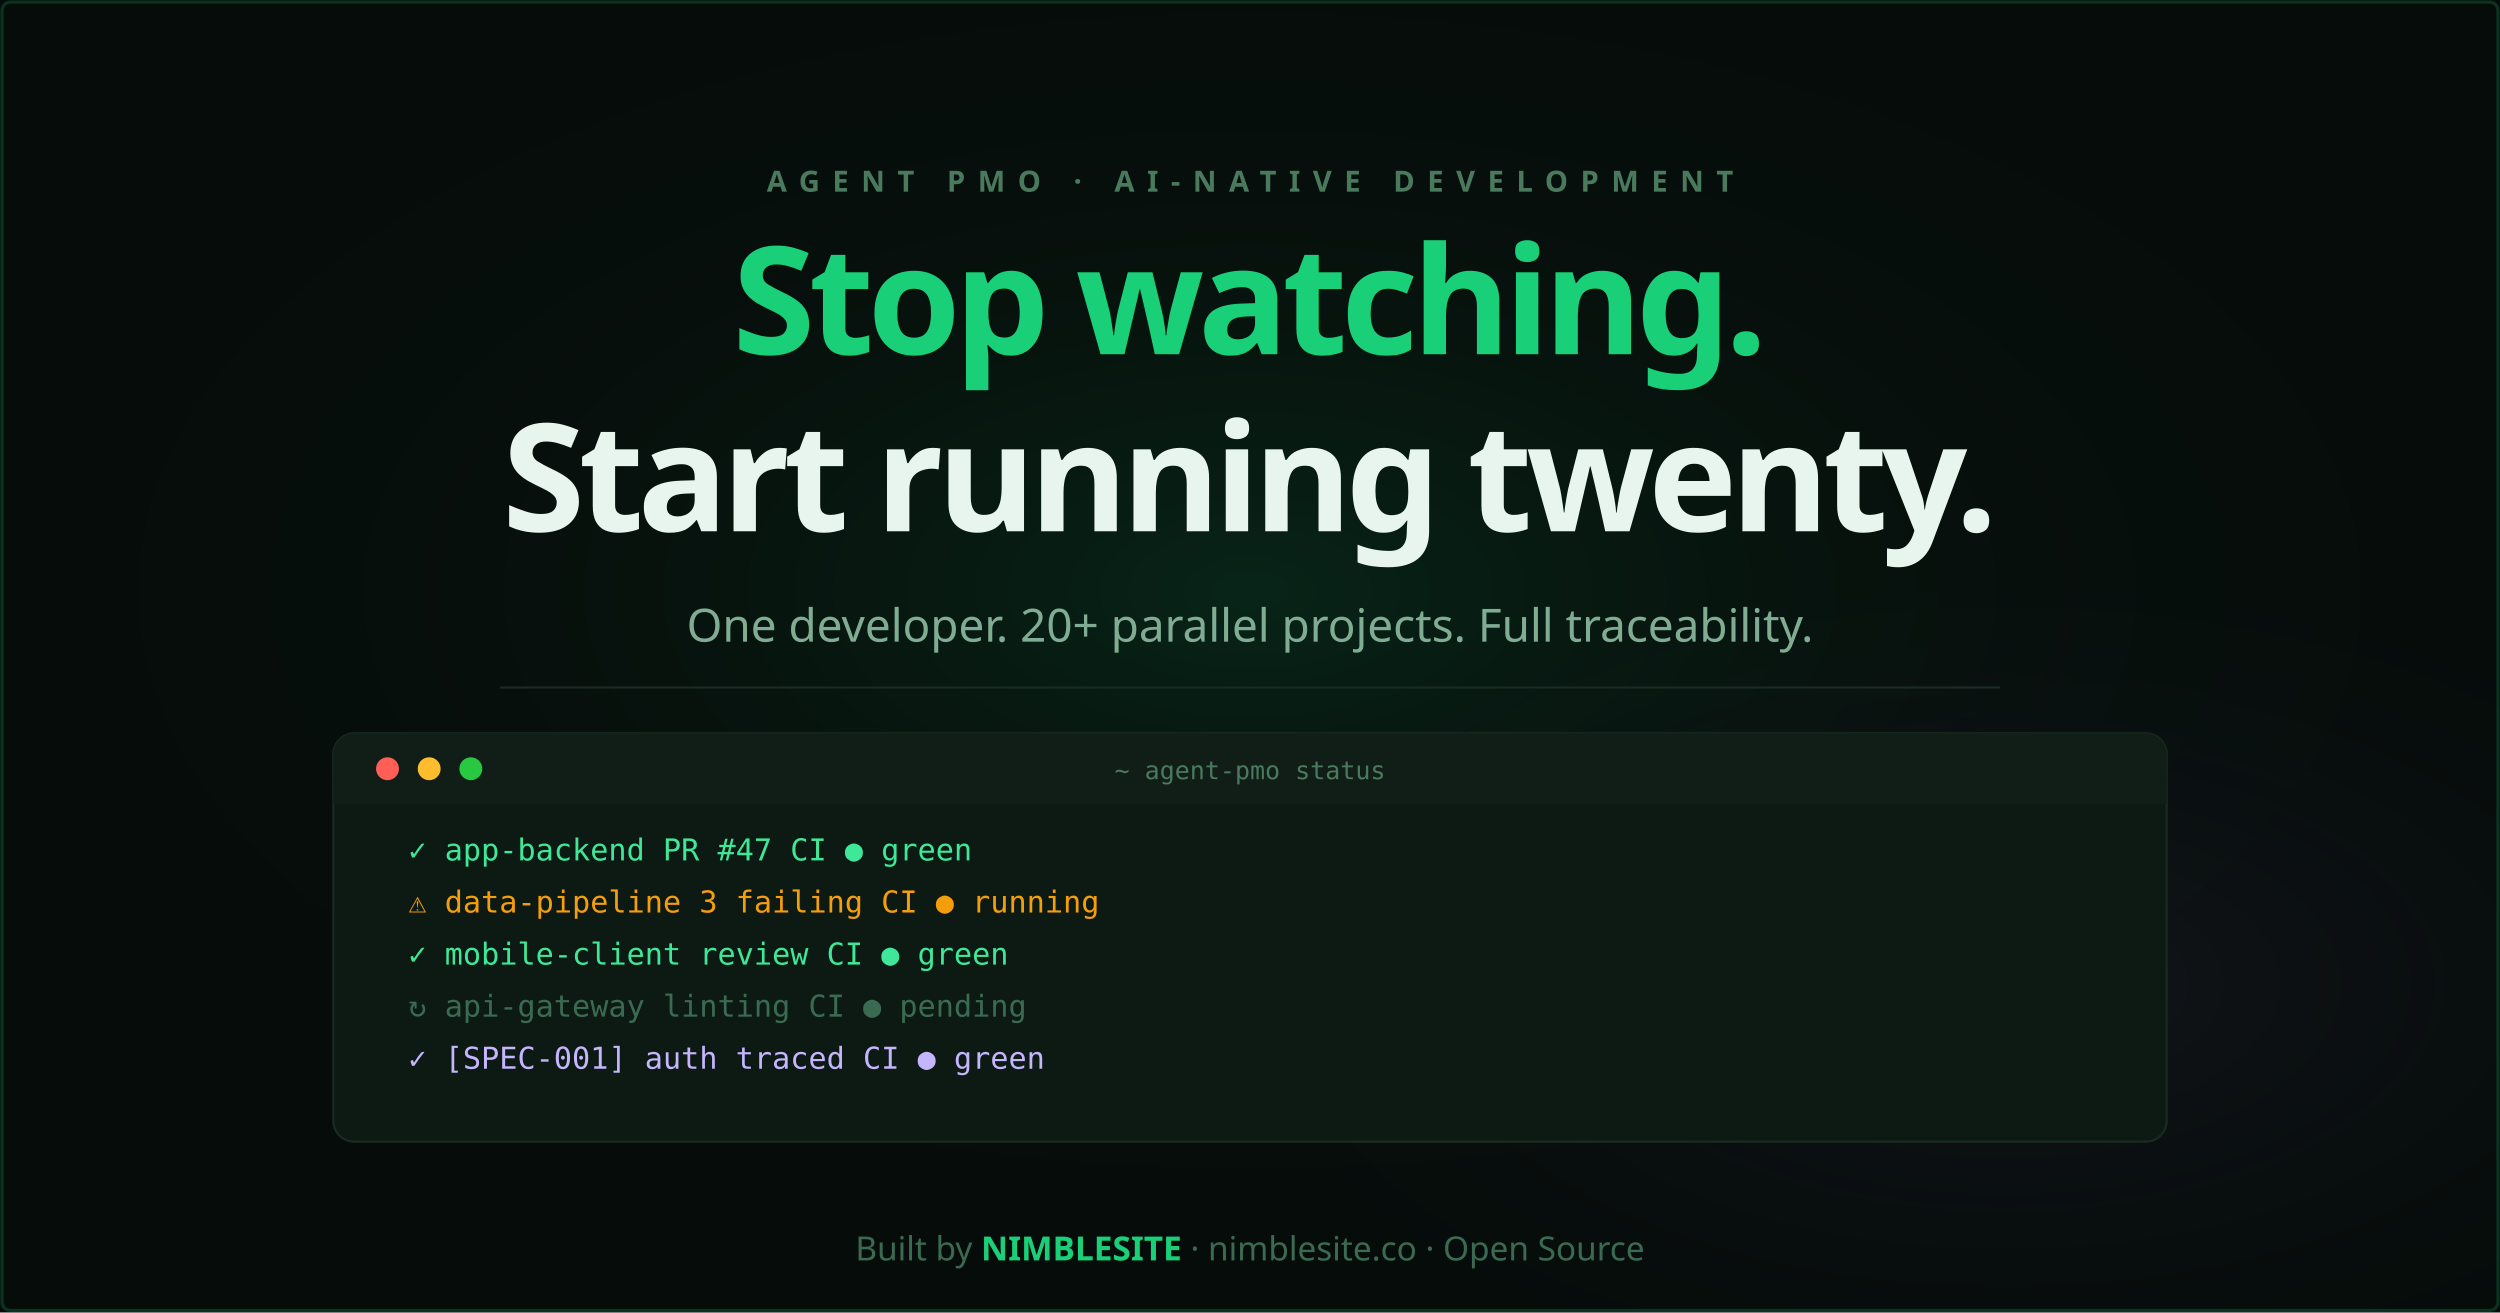
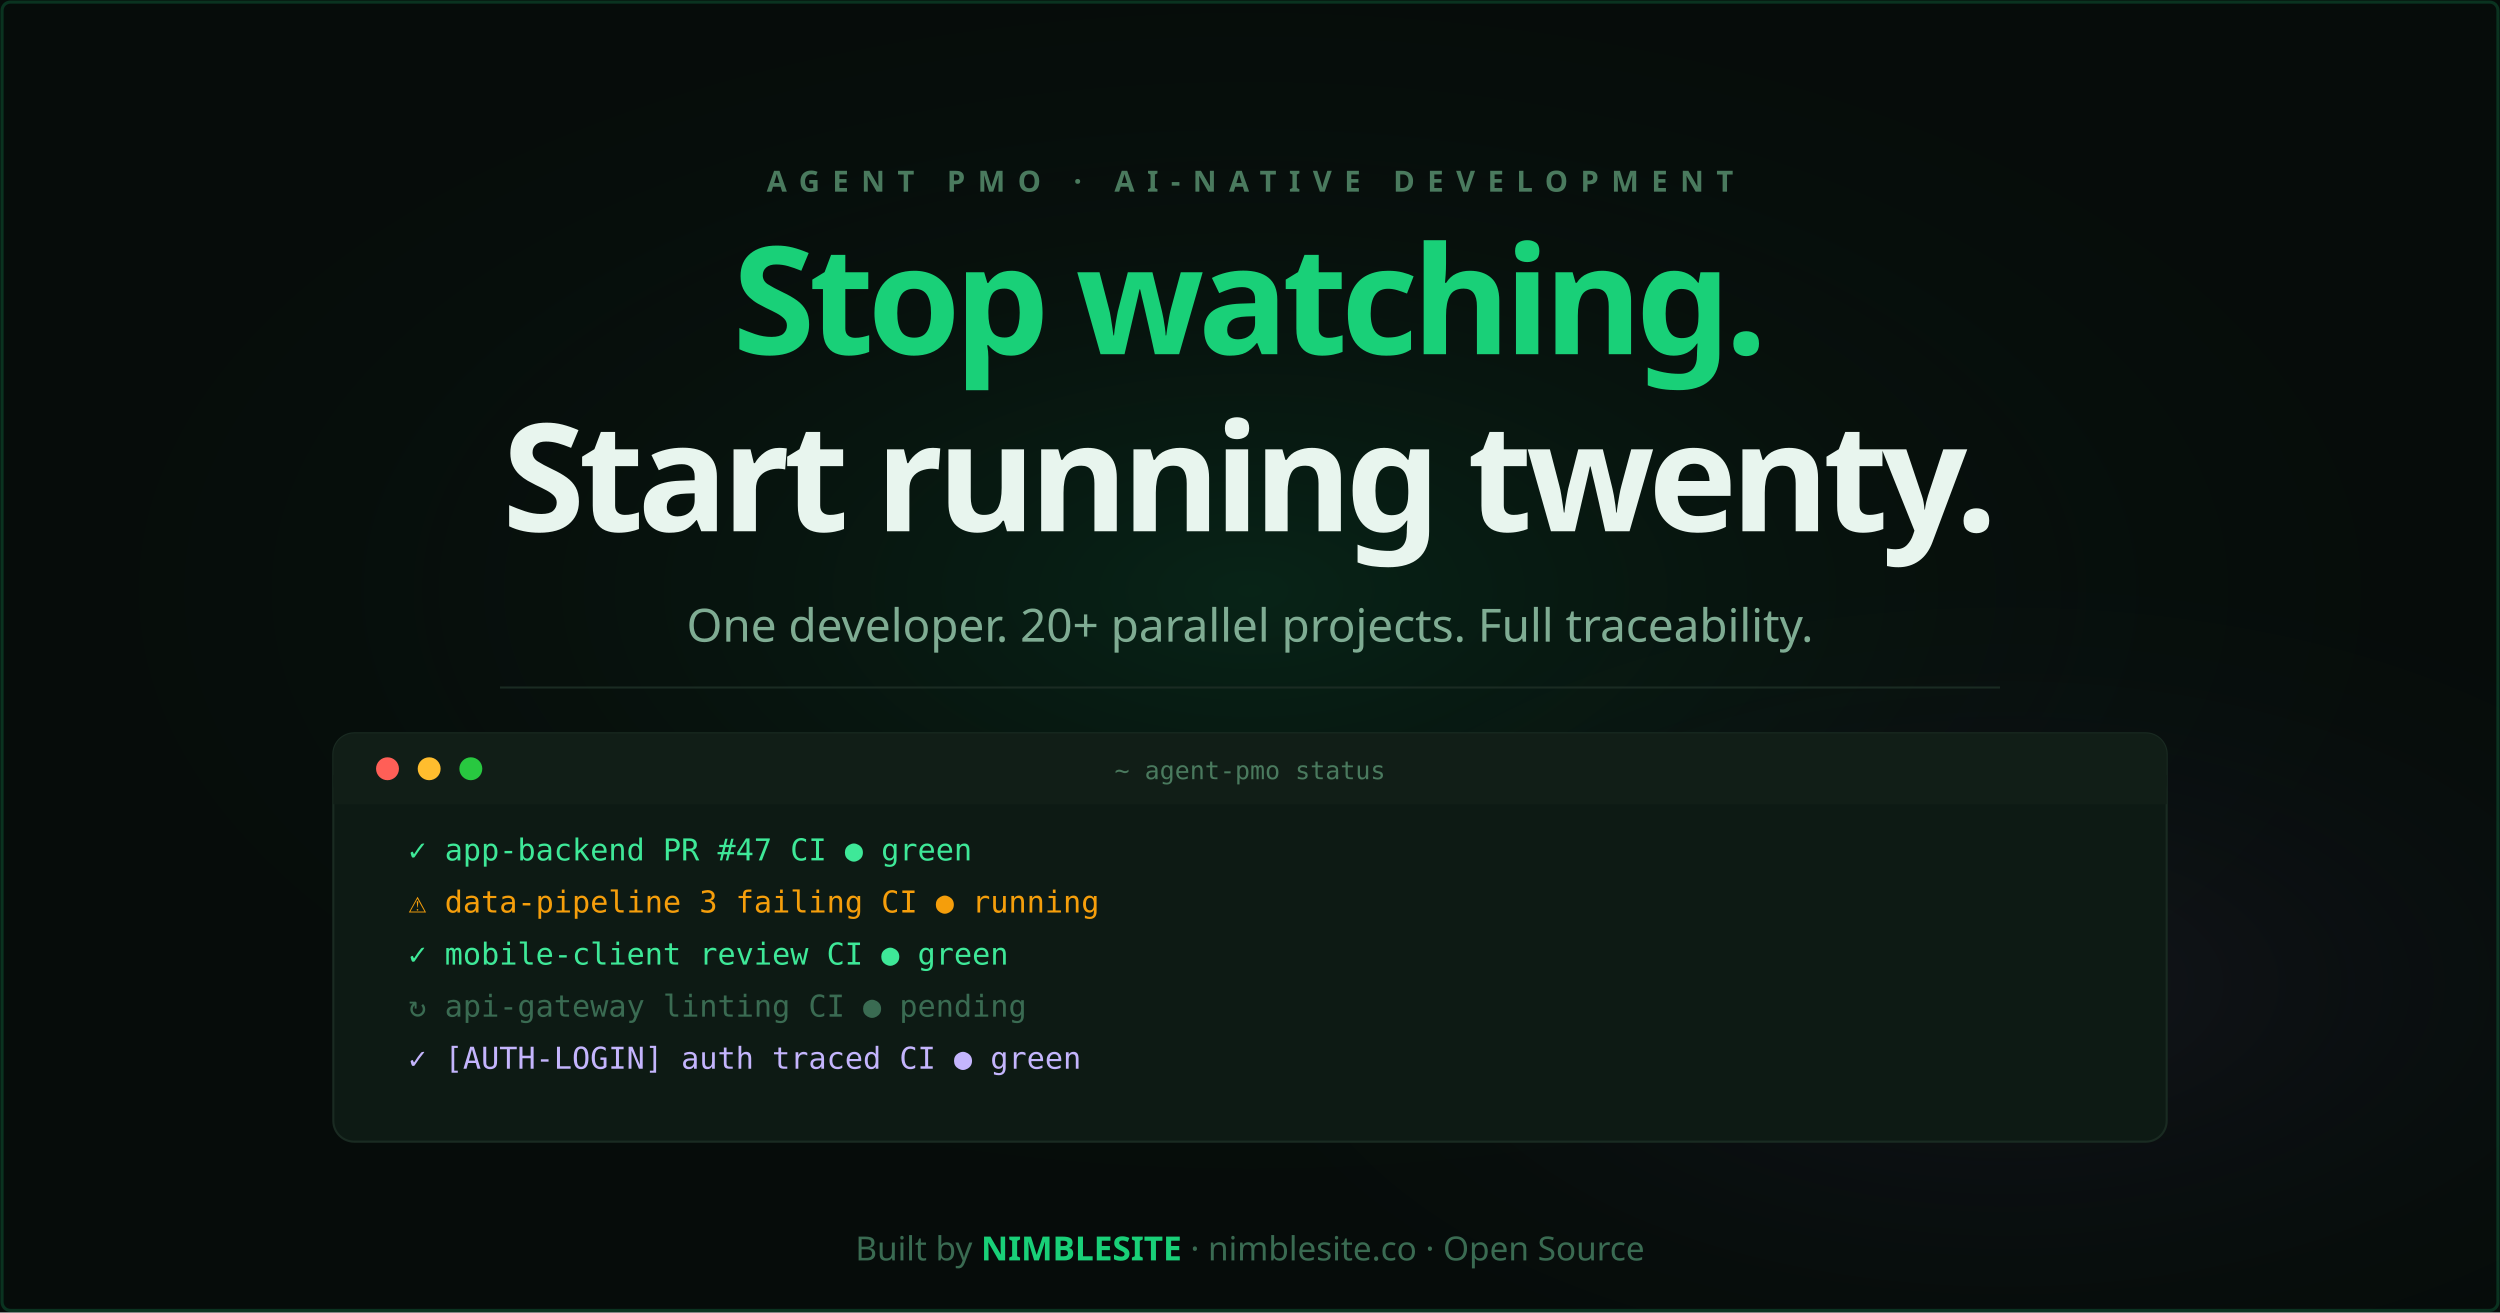
<svg xmlns="http://www.w3.org/2000/svg" viewBox="0 0 1200 630" width="1200" height="630">
  <rect width="1200" height="630" fill="#060c0a" />
  <radialGradient id="glow" cx="50%" cy="45%" r="50%">
    <stop offset="0%" stop-color="#19d078" stop-opacity="0.12" />
    <stop offset="100%" stop-color="#060c0a" stop-opacity="0" />
  </radialGradient>
  <rect width="1200" height="630" fill="url(#glow)" />
  <radialGradient id="glow2" cx="80%" cy="75%" r="35%">
    <stop offset="0%" stop-color="#a78bfa" stop-opacity="0.08" />
    <stop offset="100%" stop-color="#060c0a" stop-opacity="0" />
  </radialGradient>
  <rect width="1200" height="630" fill="url(#glow2)" />
  <rect x="1" y="1" width="1198" height="628" rx="4" fill="none" stroke="#19d078" stroke-opacity="0.2" stroke-width="1.5" />
  <text x="600" y="92" text-anchor="middle" font-family="'Segoe UI',system-ui,-apple-system,sans-serif" font-size="14" font-weight="700" fill="#4a7a5e" letter-spacing="6">AGENT PMO · AI-NATIVE DEVELOPMENT</text>
  <text x="600" y="170" text-anchor="middle" font-family="'Segoe UI',system-ui,-apple-system,sans-serif" font-size="72" font-weight="900" fill="#19d078" letter-spacing="-3">Stop watching.</text>
  <text x="600" y="255" text-anchor="middle" font-family="'Segoe UI',system-ui,-apple-system,sans-serif" font-size="72" font-weight="900" fill="#e8f5ee" letter-spacing="-3">Start running twenty.</text>
  <text x="600" y="308" text-anchor="middle" font-family="'Segoe UI',system-ui,-apple-system,sans-serif" font-size="22" fill="#7fac93">One developer. 20+ parallel projects. Full traceability.</text>
  <line x1="240" y1="330" x2="960" y2="330" stroke="#1a2b22" stroke-width="1" />
  <rect x="160" y="352" width="880" height="196" rx="10" fill="#0d1a14" stroke="#1a2b22" stroke-width="1" />
  <rect x="160" y="352" width="880" height="34" rx="10" fill="#111e17" />
  <rect x="160" y="372" width="880" height="14" fill="#111e17" />
  <circle cx="186" cy="369" r="5.5" fill="#ff5f57" />
  <circle cx="206" cy="369" r="5.5" fill="#ffbd2e" />
  <circle cx="226" cy="369" r="5.5" fill="#28c840" />
  <text x="600" y="374" text-anchor="middle" font-family="'Cascadia Code','Fira Code',Consolas,monospace" font-size="12" fill="#4a7a5e">~ agent-pmo status</text>
  <text x="196" y="413" font-family="'Cascadia Code','Fira Code',Consolas,monospace" font-size="14.5" fill="#3ee898">✓  app-backend      PR #47    CI ● green</text>
  <text x="196" y="438" font-family="'Cascadia Code','Fira Code',Consolas,monospace" font-size="14.5" fill="#f59e0b">⚠  data-pipeline   3 failing  CI ● running</text>
  <text x="196" y="463" font-family="'Cascadia Code','Fira Code',Consolas,monospace" font-size="14.5" fill="#3ee898">✓  mobile-client    review     CI ● green</text>
  <text x="196" y="488" font-family="'Cascadia Code','Fira Code',Consolas,monospace" font-size="14.5" fill="#3a6b52">↻  api-gateway      linting    CI ● pending</text>
-   <text x="196" y="513" font-family="'Cascadia Code','Fira Code',Consolas,monospace" font-size="14.5" fill="#c4b5fd">✓  [SPEC-001] auth    traced    CI ● green</text>
+   <text x="196" y="513" font-family="'Cascadia Code','Fira Code',Consolas,monospace" font-size="14.5" fill="#c4b5fd">✓  [AUTH-LOGIN] auth   traced    CI ● green</text>
  <text x="600" y="605" text-anchor="middle" font-family="'Segoe UI',system-ui,-apple-system,sans-serif" font-size="16" fill="#3a6b52">Built by <tspan fill="#19d078" font-weight="700">NIMBLESITE</tspan> · nimblesite.co · Open Source</text>
</svg>
